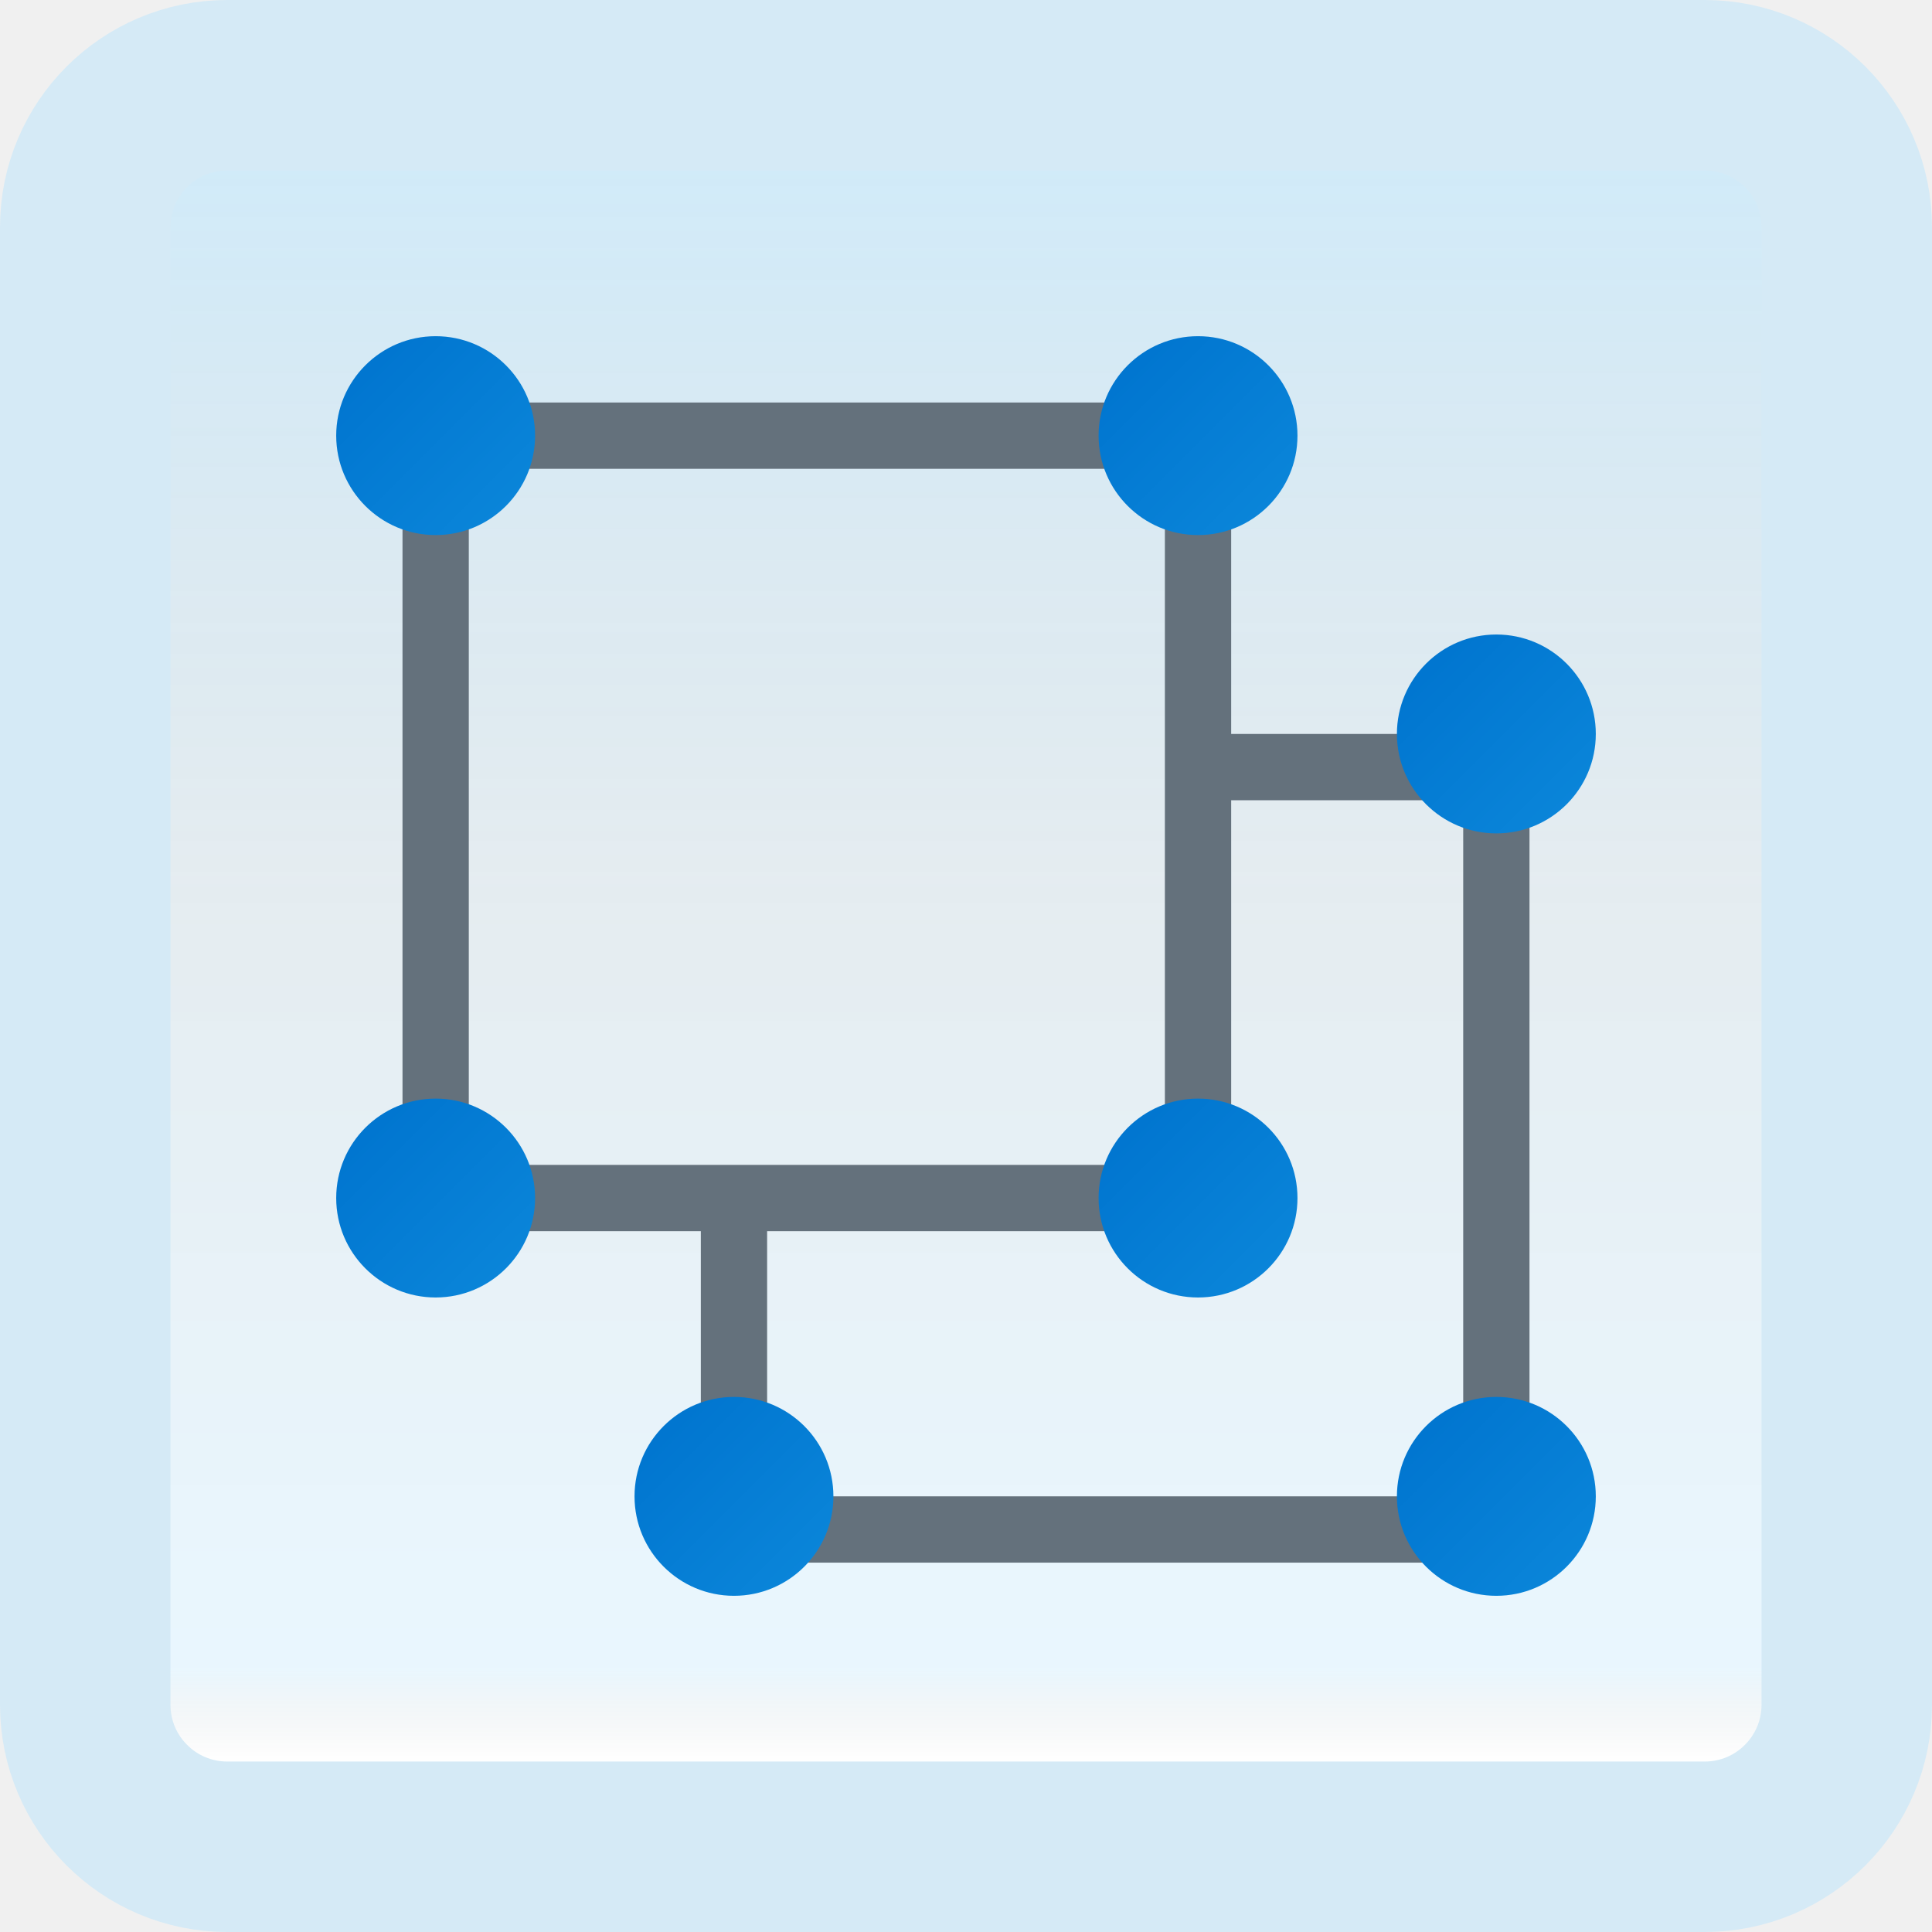
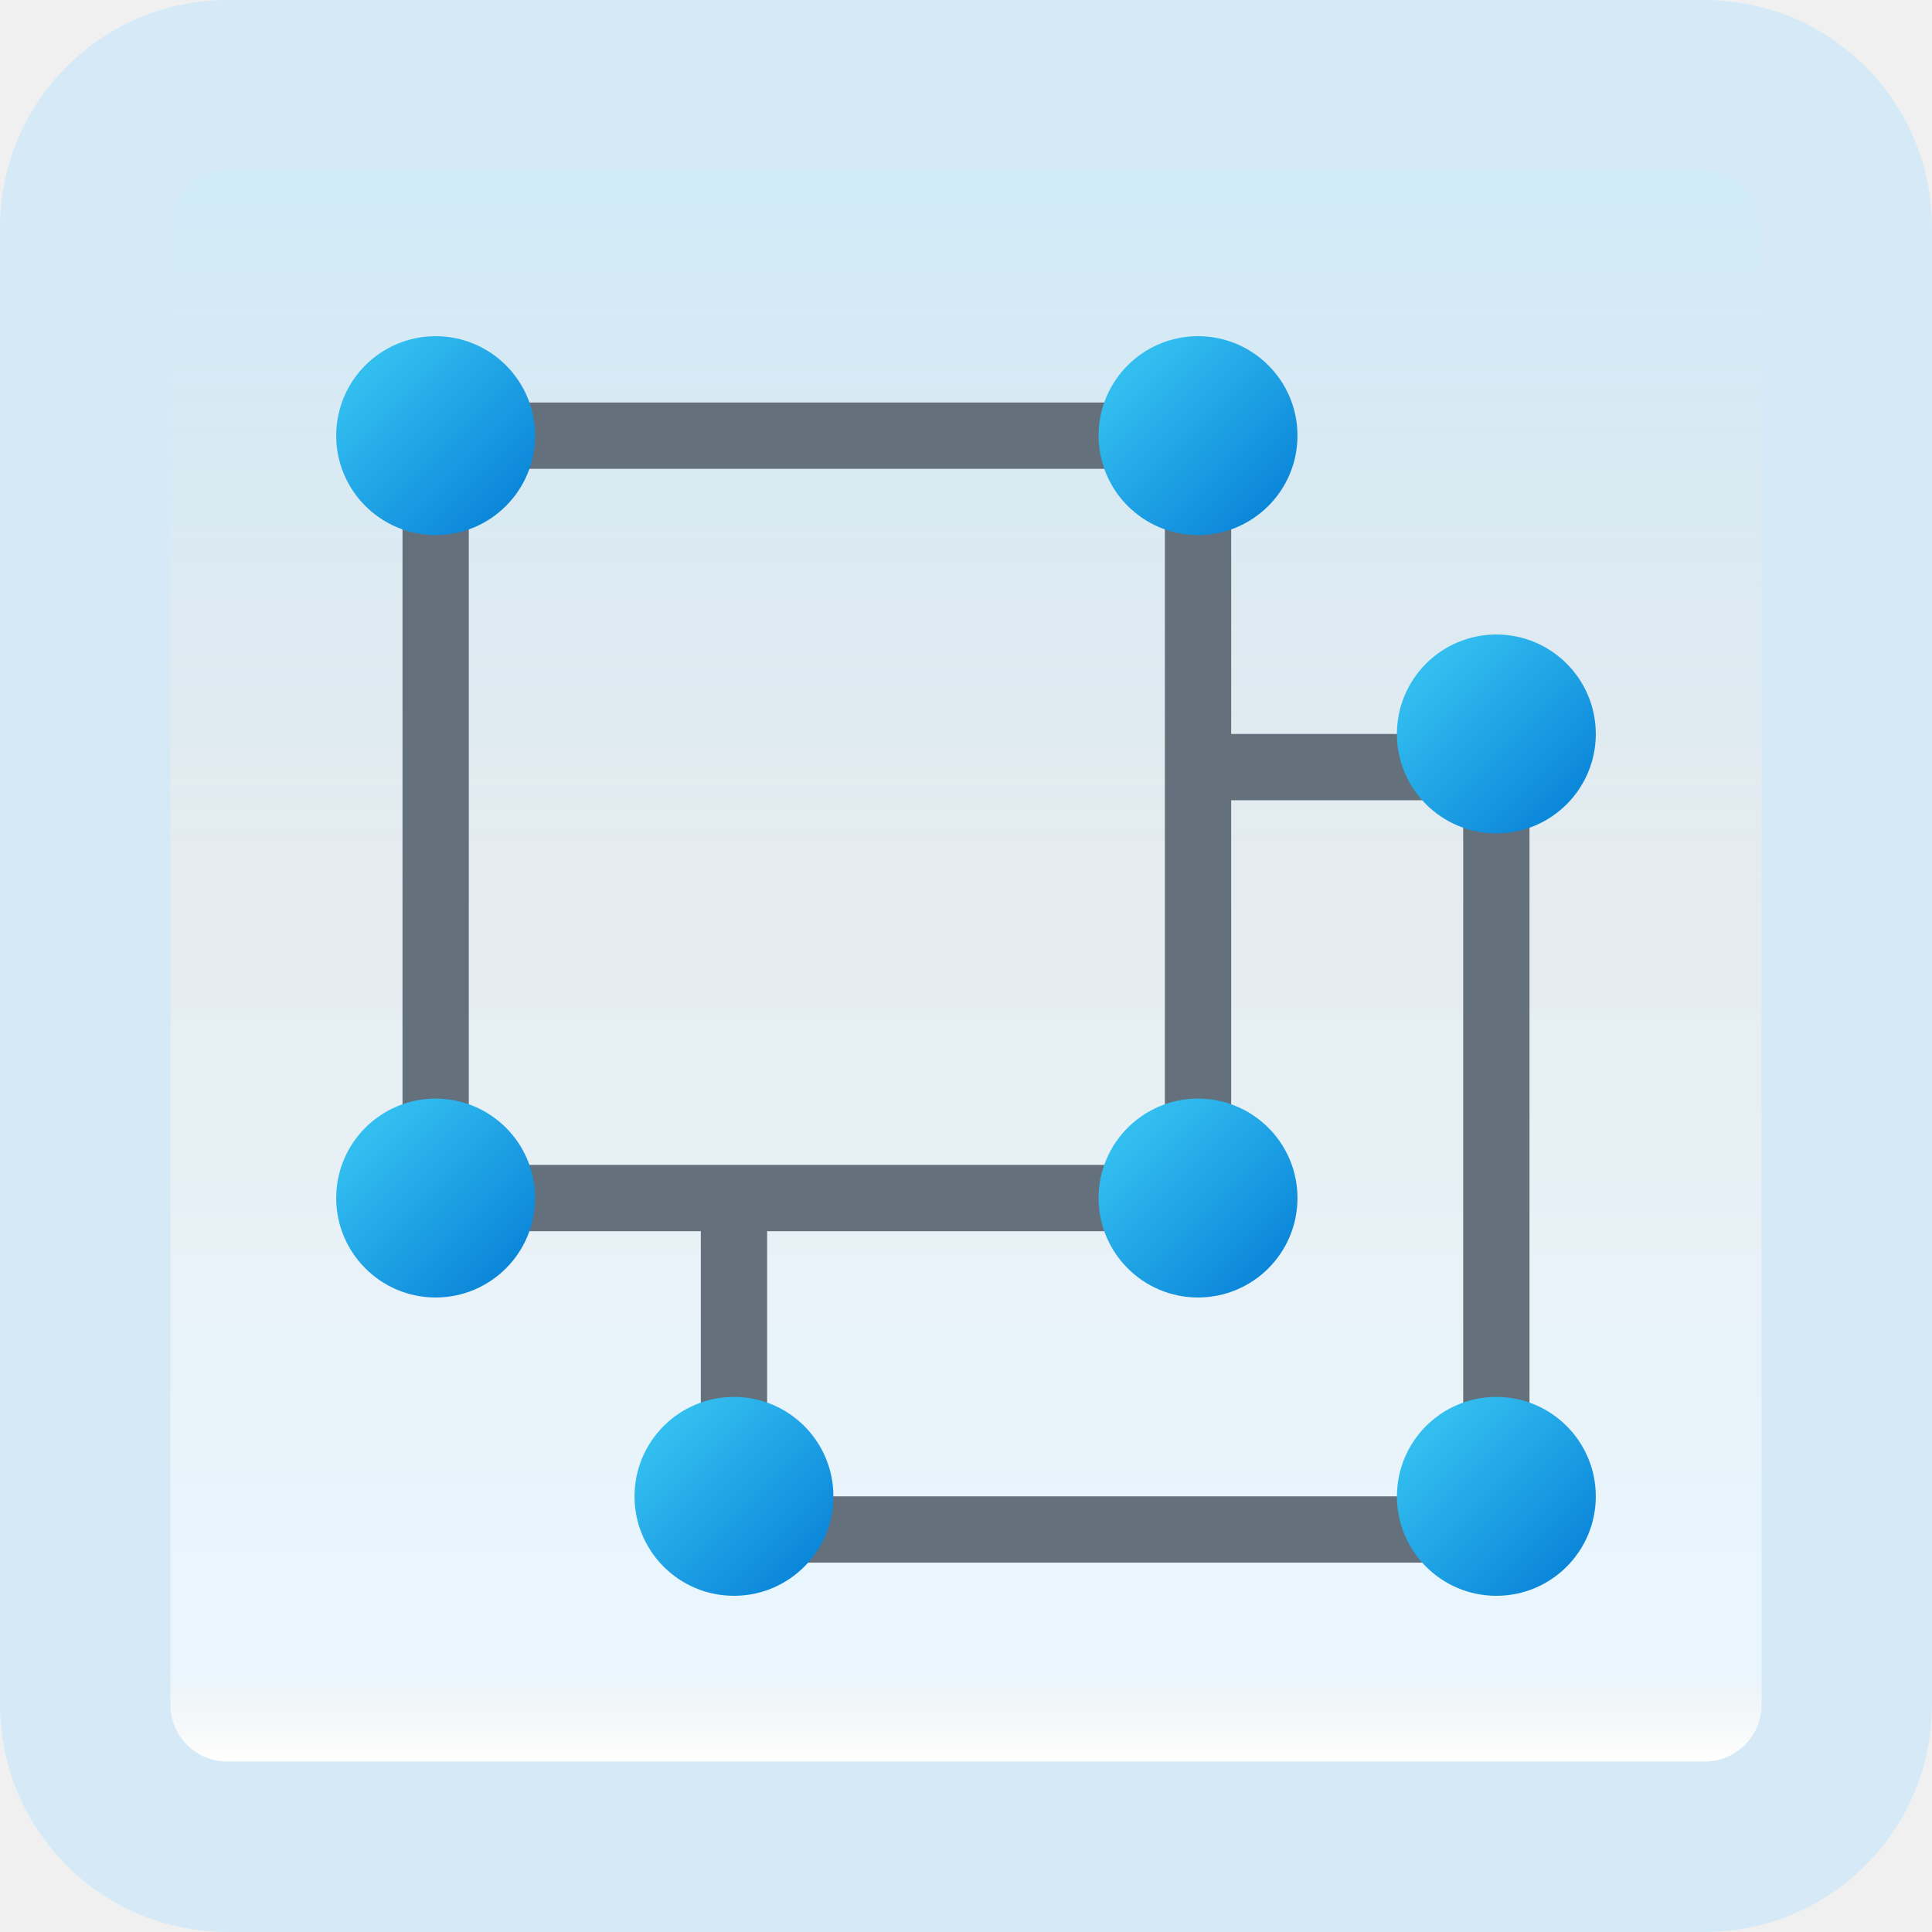
<svg xmlns="http://www.w3.org/2000/svg" width="170" height="170" viewBox="0 0 170 170" fill="none">
  <g id="ungroup-objects">
    <rect x="7.5" y="7.5" width="155" height="155" rx="12.5" fill="white" />
    <rect x="7.5" y="7.5" width="155" height="155" rx="12.5" fill="url(#paint0_linear_1_2301)" fill-opacity="0.2" />
    <path id="Vector" d="M108.333 108.335H35.417V35.418H108.333V108.335ZM41.25 102.501H102.5V41.251H41.25V102.501Z" fill="#64717C" />
    <path id="Vector_2" d="M134.583 137.499H61.667V105.415H67.5V131.665H128.75V70.415H105.417V64.582H134.583V137.499Z" fill="#64717C" />
    <path id="Vector_3" d="M38.333 47.082C43.166 47.082 47.083 43.164 47.083 38.332C47.083 33.499 43.166 29.582 38.333 29.582C33.501 29.582 29.583 33.499 29.583 38.332C29.583 43.164 33.501 47.082 38.333 47.082Z" fill="url(#paint1_linear_1_2301)" />
    <path id="Vector_4" d="M105.417 47.082C110.249 47.082 114.167 43.164 114.167 38.332C114.167 33.499 110.249 29.582 105.417 29.582C100.584 29.582 96.667 33.499 96.667 38.332C96.667 43.164 100.584 47.082 105.417 47.082Z" fill="url(#paint2_linear_1_2301)" />
    <path id="Vector_5" d="M38.333 114.168C43.166 114.168 47.083 110.25 47.083 105.418C47.083 100.585 43.166 96.668 38.333 96.668C33.501 96.668 29.583 100.585 29.583 105.418C29.583 110.25 33.501 114.168 38.333 114.168Z" fill="url(#paint3_linear_1_2301)" />
    <path id="Vector_6" d="M105.417 114.168C110.249 114.168 114.167 110.25 114.167 105.418C114.167 100.585 110.249 96.668 105.417 96.668C100.584 96.668 96.667 100.585 96.667 105.418C96.667 110.25 100.584 114.168 105.417 114.168Z" fill="url(#paint4_linear_1_2301)" />
    <path id="Vector_7" d="M64.583 140.418C69.416 140.418 73.333 136.5 73.333 131.668C73.333 126.835 69.416 122.918 64.583 122.918C59.751 122.918 55.833 126.835 55.833 131.668C55.833 136.5 59.751 140.418 64.583 140.418Z" fill="url(#paint5_linear_1_2301)" />
    <path id="Vector_8" d="M131.667 140.418C136.499 140.418 140.417 136.5 140.417 131.668C140.417 126.835 136.499 122.918 131.667 122.918C126.834 122.918 122.917 126.835 122.917 131.668C122.917 136.5 126.834 140.418 131.667 140.418Z" fill="url(#paint6_linear_1_2301)" />
    <path id="Vector_9" d="M131.667 73.332C136.499 73.332 140.417 69.415 140.417 64.582C140.417 59.749 136.499 55.832 131.667 55.832C126.834 55.832 122.917 59.749 122.917 64.582C122.917 69.415 126.834 73.332 131.667 73.332Z" fill="url(#paint7_linear_1_2301)" />
    <rect x="7.5" y="7.5" width="155" height="155" rx="12.5" stroke="#D5EAF6" stroke-width="15" />
  </g>
  <defs>
    <linearGradient id="paint0_linear_1_2301" x1="85" y1="15" x2="85" y2="155" gradientUnits="userSpaceOnUse">
      <stop stop-color="#199AE0" />
      <stop offset="0.472" stop-color="#0D5176" stop-opacity="0.528" />
      <stop offset="0.941" stop-color="#12A6F7" stop-opacity="0.465" />
      <stop offset="1" stop-opacity="0" />
    </linearGradient>
    <linearGradient id="paint1_linear_1_2301" x1="32.532" y1="32.531" x2="44.788" y2="44.787" gradientUnits="userSpaceOnUse">
-       <stop stop-color="#0176D0" />
+       <stop stop-color="#33BEF0" />
      <stop offset="1" stop-color="#0A85D9" />
    </linearGradient>
    <linearGradient id="paint2_linear_1_2301" x1="99.615" y1="32.531" x2="111.868" y2="44.787" gradientUnits="userSpaceOnUse">
-       <stop stop-color="#0176D0" />
+       <stop stop-color="#33BEF0" />
      <stop offset="1" stop-color="#0A85D9" />
    </linearGradient>
    <linearGradient id="paint3_linear_1_2301" x1="32.532" y1="99.617" x2="44.788" y2="111.87" gradientUnits="userSpaceOnUse">
-       <stop stop-color="#0176D0" />
+       <stop stop-color="#33BEF0" />
      <stop offset="1" stop-color="#0A85D9" />
    </linearGradient>
    <linearGradient id="paint4_linear_1_2301" x1="99.615" y1="99.617" x2="111.868" y2="111.87" gradientUnits="userSpaceOnUse">
-       <stop stop-color="#0176D0" />
+       <stop stop-color="#33BEF0" />
      <stop offset="1" stop-color="#0A85D9" />
    </linearGradient>
    <linearGradient id="paint5_linear_1_2301" x1="58.782" y1="125.867" x2="71.035" y2="138.12" gradientUnits="userSpaceOnUse">
-       <stop stop-color="#0176D0" />
+       <stop stop-color="#33BEF0" />
      <stop offset="1" stop-color="#0A85D9" />
    </linearGradient>
    <linearGradient id="paint6_linear_1_2301" x1="125.865" y1="125.867" x2="138.118" y2="138.12" gradientUnits="userSpaceOnUse">
-       <stop stop-color="#0176D0" />
+       <stop stop-color="#33BEF0" />
      <stop offset="1" stop-color="#0A85D9" />
    </linearGradient>
    <linearGradient id="paint7_linear_1_2301" x1="125.865" y1="58.781" x2="138.118" y2="71.034" gradientUnits="userSpaceOnUse">
-       <stop stop-color="#0176D0" />
+       <stop stop-color="#33BEF0" />
      <stop offset="1" stop-color="#0A85D9" />
    </linearGradient>
  </defs>
</svg>
